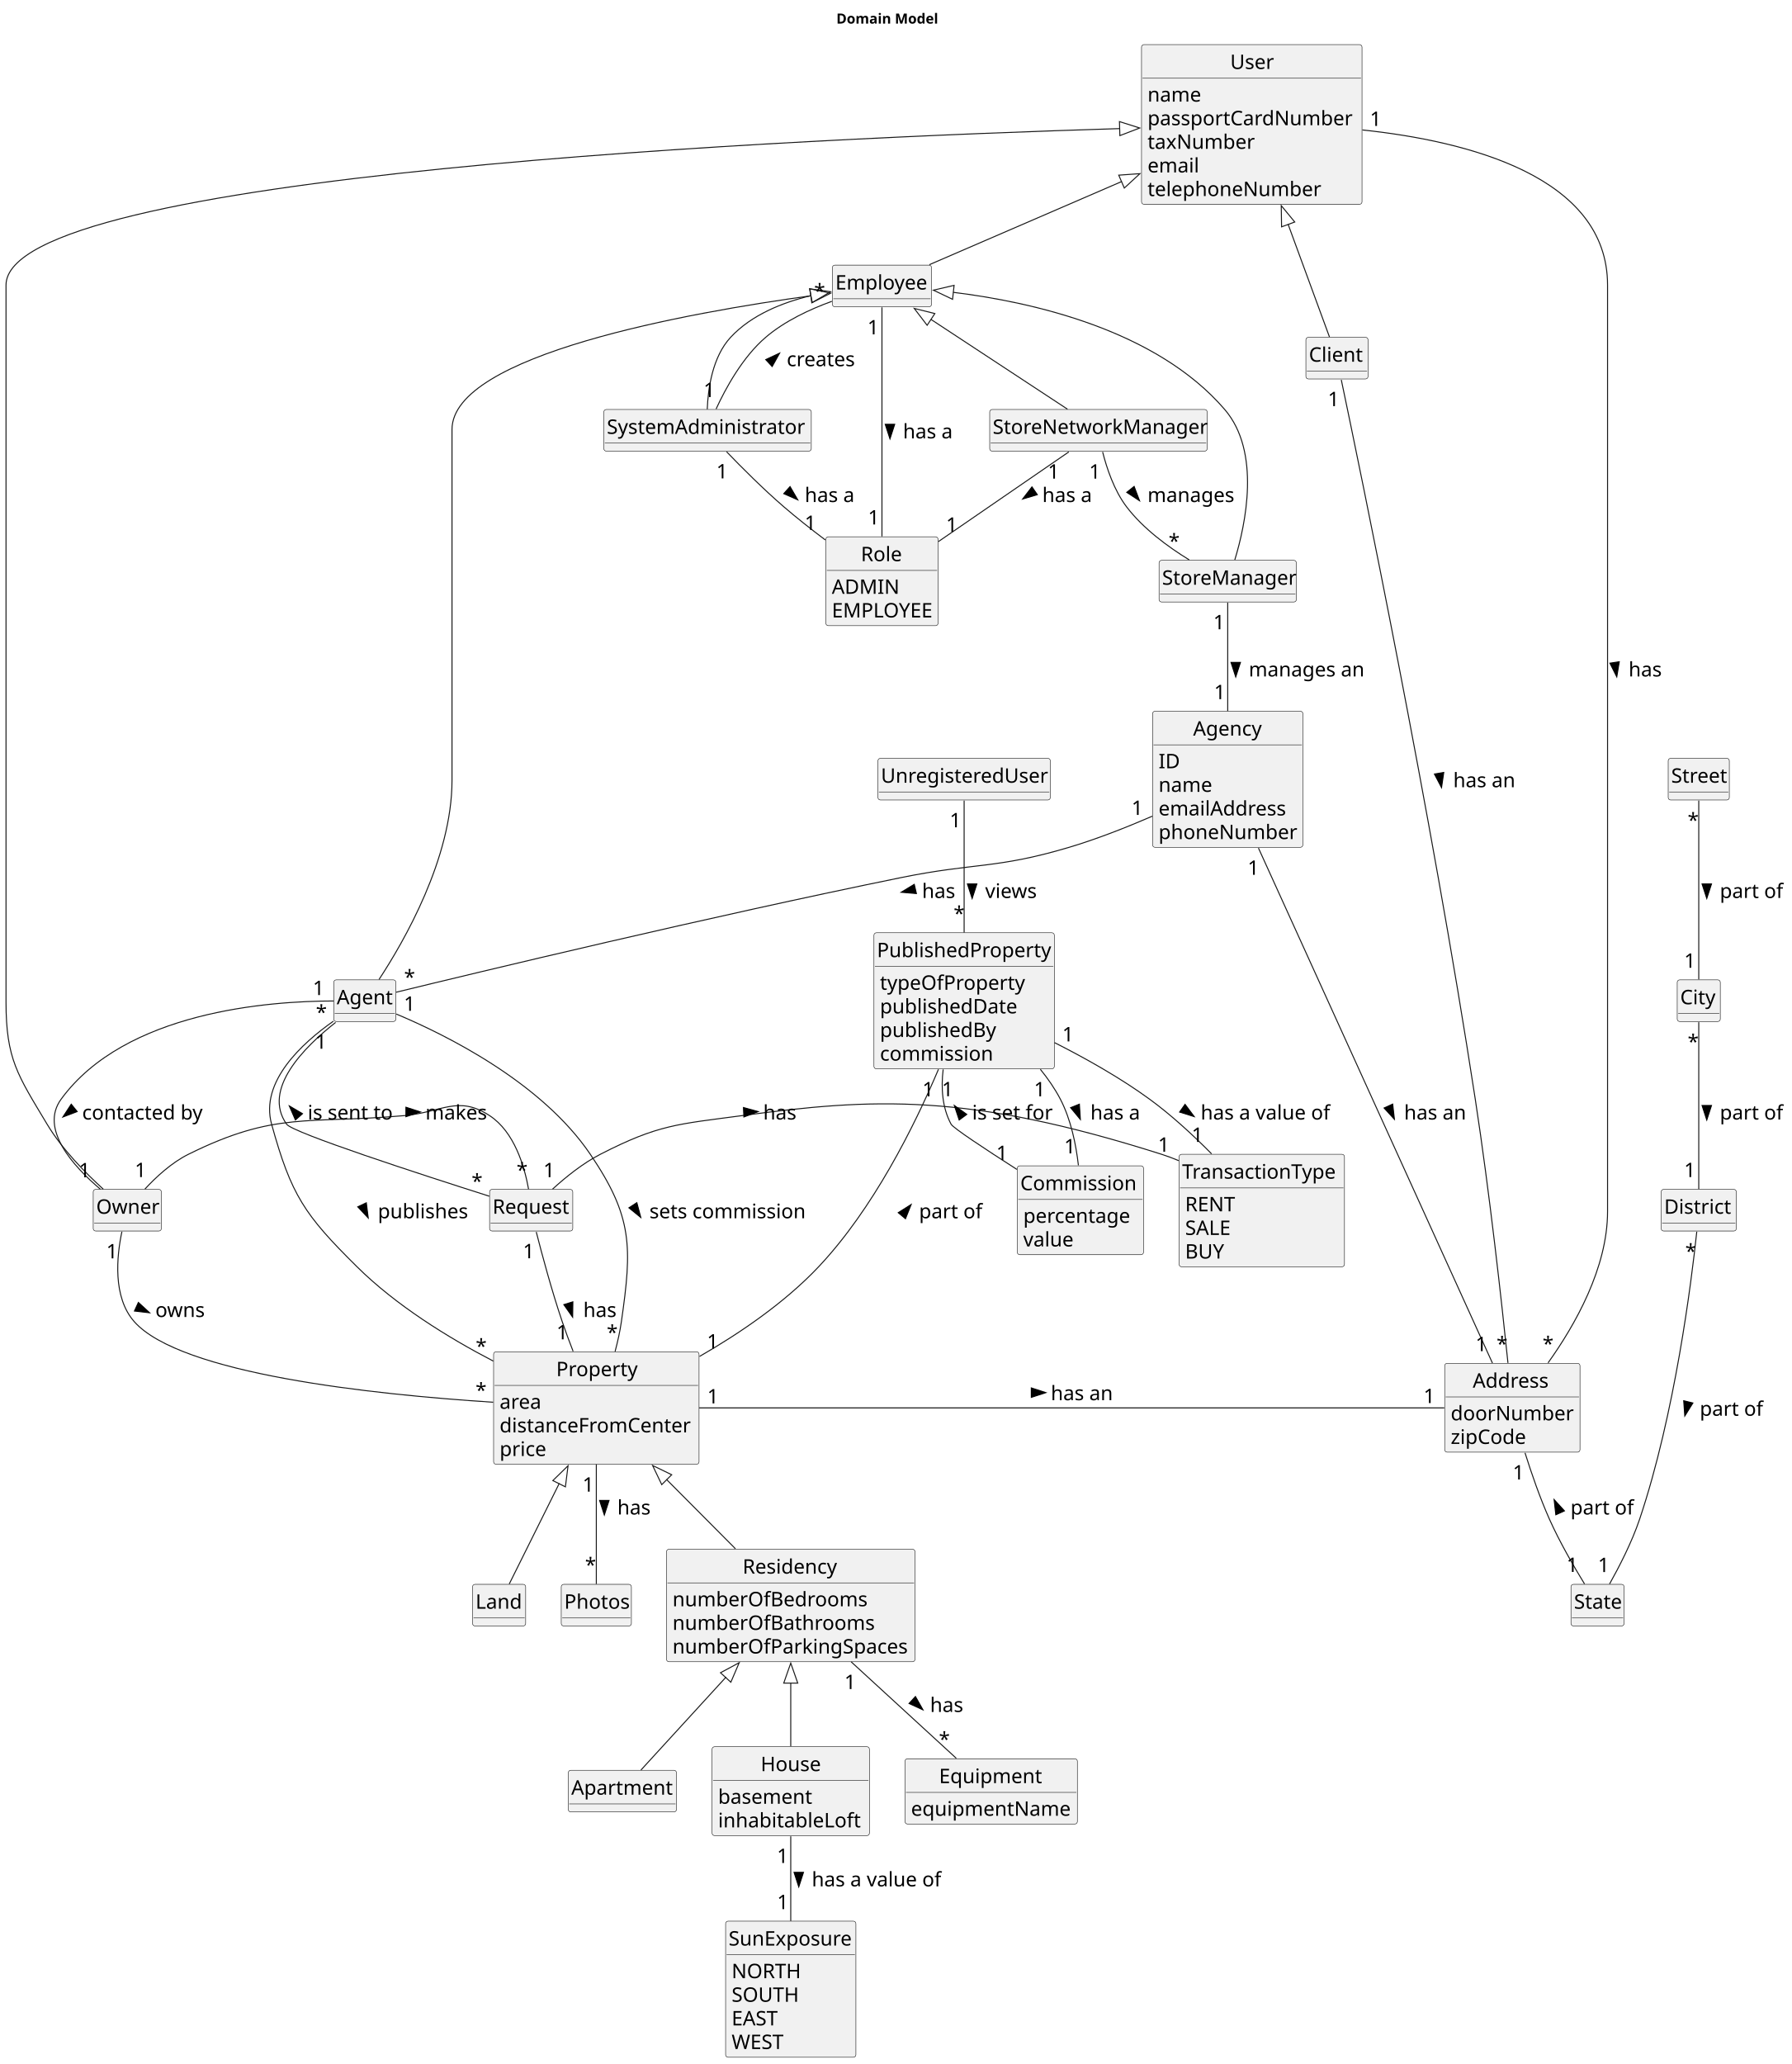
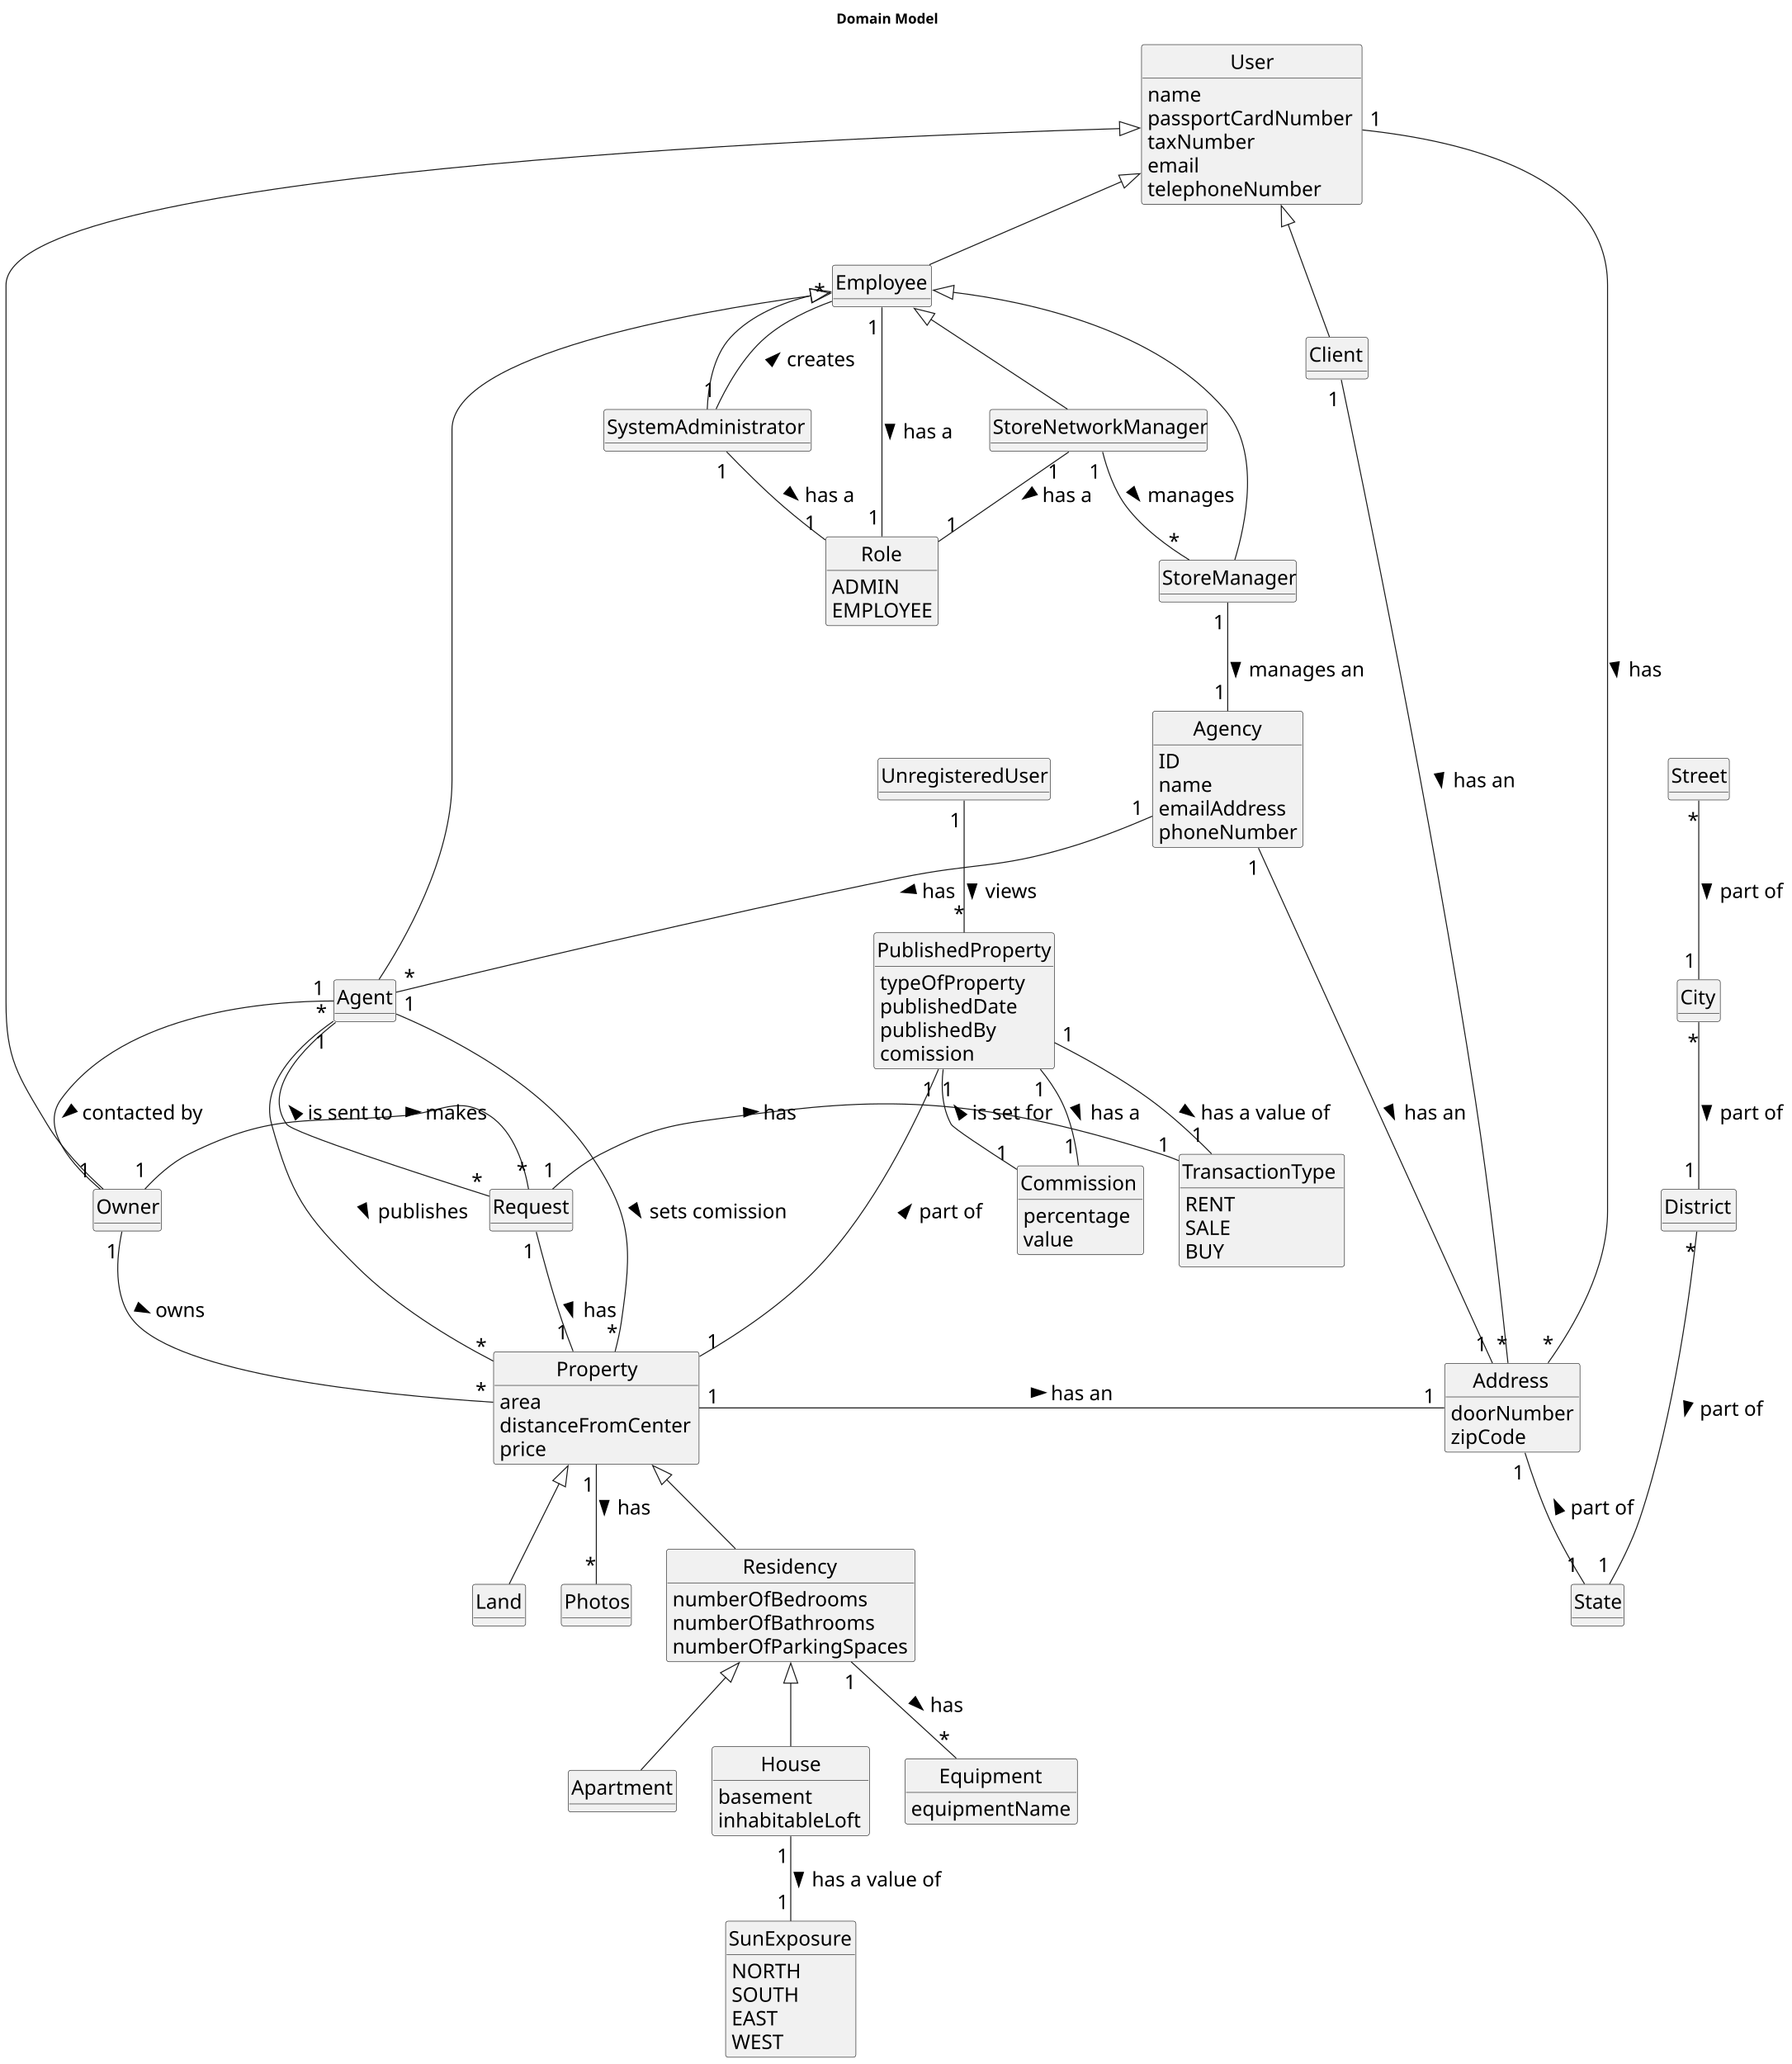
<svg xmlns="http://www.w3.org/2000/svg" contentStyleType="text/css" height="2059px" preserveAspectRatio="none" style="width:1788px;height:2059px;background:#FFFFFF;" version="1.1" viewBox="0 0 1788 2059" width="1788px" zoomAndPan="magnify">
  <defs />
  <g>
    <text fill="#000000" font-family="sans-serif" font-size="14" font-weight="bold" lengthAdjust="spacing" textLength="105" x="834.5" y="23.535">Domain Model</text>
    <g id="elem_Client">
      <rect codeLine="11" fill="#F1F1F1" height="41.555" id="Client" rx="2.5" ry="2.5" style="stroke:#181818;stroke-width:0.5;" width="62" x="1303" y="336.488" />
      <text fill="#000000" font-family="sans-serif" font-size="20" lengthAdjust="spacing" textLength="56" x="1306" y="360.824">Client</text>
      <line style="stroke:#181818;stroke-width:0.5;" x1="1304" x2="1364" y1="370.043" y2="370.043" />
    </g>
    <g id="elem_User">
      <rect codeLine="23" fill="#F1F1F1" height="159.328" id="User" rx="2.5" ry="2.5" style="stroke:#181818;stroke-width:0.5;" width="220" x="1139" y="44.488" />
      <text fill="#000000" font-family="sans-serif" font-size="20" lengthAdjust="spacing" textLength="43" x="1227.5" y="68.824">User</text>
      <line style="stroke:#181818;stroke-width:0.5;" x1="1140" x2="1358" y1="78.043" y2="78.043" />
      <text fill="#000000" font-family="sans-serif" font-size="20" lengthAdjust="spacing" textLength="53" x="1145" y="101.379">name</text>
      <text fill="#000000" font-family="sans-serif" font-size="20" lengthAdjust="spacing" textLength="208" x="1145" y="124.934">passportCardNumber</text>
      <text fill="#000000" font-family="sans-serif" font-size="20" lengthAdjust="spacing" textLength="108" x="1145" y="148.488">taxNumber</text>
      <text fill="#000000" font-family="sans-serif" font-size="20" lengthAdjust="spacing" textLength="53" x="1145" y="172.043">email</text>
      <text fill="#000000" font-family="sans-serif" font-size="20" lengthAdjust="spacing" textLength="173" x="1145" y="195.598">telephoneNumber</text>
    </g>
    <g id="elem_Owner">
      <rect codeLine="14" fill="#F1F1F1" height="41.555" id="Owner" rx="2.5" ry="2.5" style="stroke:#181818;stroke-width:0.5;" width="68" x="93" y="1186.488" />
      <text fill="#000000" font-family="sans-serif" font-size="20" lengthAdjust="spacing" textLength="62" x="96" y="1210.824">Owner</text>
      <line style="stroke:#181818;stroke-width:0.5;" x1="94" x2="160" y1="1220.043" y2="1220.043" />
    </g>
    <g id="elem_Employee">
      <rect codeLine="17" fill="#F1F1F1" height="41.555" id="Employee" rx="2.5" ry="2.5" style="stroke:#181818;stroke-width:0.5;" width="99" x="830.5" y="264.488" />
      <text fill="#000000" font-family="sans-serif" font-size="20" lengthAdjust="spacing" textLength="93" x="833.5" y="288.824">Employee</text>
      <line style="stroke:#181818;stroke-width:0.5;" x1="831.5" x2="928.5" y1="298.043" y2="298.043" />
    </g>
    <g id="elem_Agent">
      <rect codeLine="20" fill="#F1F1F1" height="41.555" id="Agent" rx="2.5" ry="2.5" style="stroke:#181818;stroke-width:0.5;" width="62" x="333" y="977.488" />
      <text fill="#000000" font-family="sans-serif" font-size="20" lengthAdjust="spacing" textLength="56" x="336" y="1001.824">Agent</text>
      <line style="stroke:#181818;stroke-width:0.5;" x1="334" x2="394" y1="1011.043" y2="1011.043" />
    </g>
    <g id="elem_Agency">
      <rect codeLine="31" fill="#F1F1F1" height="135.773" id="Agency" rx="2.5" ry="2.5" style="stroke:#181818;stroke-width:0.5;" width="150" x="1150" y="709.488" />
      <text fill="#000000" font-family="sans-serif" font-size="20" lengthAdjust="spacing" textLength="69" x="1190.5" y="733.824">Agency</text>
      <line style="stroke:#181818;stroke-width:0.5;" x1="1151" x2="1299" y1="743.043" y2="743.043" />
      <text fill="#000000" font-family="sans-serif" font-size="20" lengthAdjust="spacing" textLength="21" x="1156" y="766.379">ID</text>
      <text fill="#000000" font-family="sans-serif" font-size="20" lengthAdjust="spacing" textLength="53" x="1156" y="789.934">name</text>
      <text fill="#000000" font-family="sans-serif" font-size="20" lengthAdjust="spacing" textLength="132" x="1156" y="813.488">emailAddress</text>
      <text fill="#000000" font-family="sans-serif" font-size="20" lengthAdjust="spacing" textLength="138" x="1156" y="837.043">phoneNumber</text>
    </g>
    <g id="elem_Property">
      <rect codeLine="38" fill="#F1F1F1" height="112.219" id="Property" rx="2.5" ry="2.5" style="stroke:#181818;stroke-width:0.5;" width="205" x="492.5" y="1348.488" />
      <text fill="#000000" font-family="sans-serif" font-size="20" lengthAdjust="spacing" textLength="80" x="555" y="1372.824">Property</text>
      <line style="stroke:#181818;stroke-width:0.5;" x1="493.5" x2="696.5" y1="1382.043" y2="1382.043" />
      <text fill="#000000" font-family="sans-serif" font-size="20" lengthAdjust="spacing" textLength="41" x="498.5" y="1405.379">area</text>
      <text fill="#000000" font-family="sans-serif" font-size="20" lengthAdjust="spacing" textLength="193" x="498.5" y="1428.934">distanceFromCenter</text>
      <text fill="#000000" font-family="sans-serif" font-size="20" lengthAdjust="spacing" textLength="48" x="498.5" y="1452.488">price</text>
    </g>
    <g id="elem_Photos">
      <rect codeLine="44" fill="#F1F1F1" height="41.555" id="Photos" rx="2.5" ry="2.5" style="stroke:#181818;stroke-width:0.5;" width="70" x="560" y="1580.488" />
      <text fill="#000000" font-family="sans-serif" font-size="20" lengthAdjust="spacing" textLength="64" x="563" y="1604.824">Photos</text>
      <line style="stroke:#181818;stroke-width:0.5;" x1="561" x2="629" y1="1614.043" y2="1614.043" />
    </g>
    <g id="elem_Address">
      <rect codeLine="47" fill="#F1F1F1" height="88.664" id="Address" rx="2.5" ry="2.5" style="stroke:#181818;stroke-width:0.5;" width="135" x="1441.5" y="1359.988" />
      <text fill="#000000" font-family="sans-serif" font-size="20" lengthAdjust="spacing" textLength="79" x="1469.5" y="1384.324">Address</text>
      <line style="stroke:#181818;stroke-width:0.5;" x1="1442.5" x2="1575.5" y1="1393.543" y2="1393.543" />
      <text fill="#000000" font-family="sans-serif" font-size="20" lengthAdjust="spacing" textLength="123" x="1447.5" y="1416.879">doorNumber</text>
      <text fill="#000000" font-family="sans-serif" font-size="20" lengthAdjust="spacing" textLength="80" x="1447.5" y="1440.434">zipCode</text>
    </g>
    <g id="elem_Street">
      <rect codeLine="52" fill="#F1F1F1" height="41.555" id="Street" rx="2.5" ry="2.5" style="stroke:#181818;stroke-width:0.5;" width="61" x="1664.5" y="756.488" />
      <text fill="#000000" font-family="sans-serif" font-size="20" lengthAdjust="spacing" textLength="55" x="1667.5" y="780.824">Street</text>
      <line style="stroke:#181818;stroke-width:0.5;" x1="1665.5" x2="1724.5" y1="790.043" y2="790.043" />
    </g>
    <g id="elem_City">
      <rect codeLine="55" fill="#F1F1F1" height="41.555" id="City" rx="2.5" ry="2.5" style="stroke:#181818;stroke-width:0.5;" width="43" x="1673.5" y="977.488" />
      <text fill="#000000" font-family="sans-serif" font-size="20" lengthAdjust="spacing" textLength="37" x="1676.5" y="1001.824">City</text>
      <line style="stroke:#181818;stroke-width:0.5;" x1="1674.5" x2="1715.5" y1="1011.043" y2="1011.043" />
    </g>
    <g id="elem_District">
      <rect codeLine="58" fill="#F1F1F1" height="41.555" id="District" rx="2.5" ry="2.5" style="stroke:#181818;stroke-width:0.5;" width="75" x="1657.5" y="1186.488" />
      <text fill="#000000" font-family="sans-serif" font-size="20" lengthAdjust="spacing" textLength="69" x="1660.5" y="1210.824">District</text>
      <line style="stroke:#181818;stroke-width:0.5;" x1="1658.5" x2="1731.5" y1="1220.043" y2="1220.043" />
    </g>
    <g id="elem_State">
      <rect codeLine="61" fill="#F1F1F1" height="41.555" id="State" rx="2.5" ry="2.5" style="stroke:#181818;stroke-width:0.5;" width="53" x="1567.5" y="1580.488" />
      <text fill="#000000" font-family="sans-serif" font-size="20" lengthAdjust="spacing" textLength="47" x="1570.5" y="1604.824">State</text>
      <line style="stroke:#181818;stroke-width:0.5;" x1="1568.5" x2="1619.5" y1="1614.043" y2="1614.043" />
    </g>
    <g id="elem_Apartment">
      <rect codeLine="64" fill="#F1F1F1" height="41.555" id="Apartment" rx="2.5" ry="2.5" style="stroke:#181818;stroke-width:0.5;" width="108" x="567" y="1765.988" />
      <text fill="#000000" font-family="sans-serif" font-size="20" lengthAdjust="spacing" textLength="102" x="570" y="1790.324">Apartment</text>
      <line style="stroke:#181818;stroke-width:0.5;" x1="568" x2="674" y1="1799.543" y2="1799.543" />
    </g>
    <g id="elem_Residency">
      <rect codeLine="72" fill="#F1F1F1" height="112.219" id="Residency" rx="2.5" ry="2.5" style="stroke:#181818;stroke-width:0.5;" width="248" x="665" y="1545.488" />
      <text fill="#000000" font-family="sans-serif" font-size="20" lengthAdjust="spacing" textLength="96" x="741" y="1569.824">Residency</text>
      <line style="stroke:#181818;stroke-width:0.5;" x1="666" x2="912" y1="1579.043" y2="1579.043" />
      <text fill="#000000" font-family="sans-serif" font-size="20" lengthAdjust="spacing" textLength="195" x="671" y="1602.379">numberOfBedrooms</text>
      <text fill="#000000" font-family="sans-serif" font-size="20" lengthAdjust="spacing" textLength="201" x="671" y="1625.934">numberOfBathrooms</text>
      <text fill="#000000" font-family="sans-serif" font-size="20" lengthAdjust="spacing" textLength="236" x="671" y="1649.488">numberOfParkingSpaces</text>
    </g>
    <g id="elem_House">
      <rect codeLine="67" fill="#F1F1F1" height="88.664" id="House" rx="2.5" ry="2.5" style="stroke:#181818;stroke-width:0.5;" width="157" x="710.5" y="1742.488" />
      <text fill="#000000" font-family="sans-serif" font-size="20" lengthAdjust="spacing" textLength="60" x="759" y="1766.824">House</text>
      <line style="stroke:#181818;stroke-width:0.5;" x1="711.5" x2="866.5" y1="1776.043" y2="1776.043" />
      <text fill="#000000" font-family="sans-serif" font-size="20" lengthAdjust="spacing" textLength="94" x="716.5" y="1799.379">basement</text>
      <text fill="#000000" font-family="sans-serif" font-size="20" lengthAdjust="spacing" textLength="145" x="716.5" y="1822.934">inhabitableLoft</text>
    </g>
    <g id="elem_PublishedProperty">
      <rect codeLine="79" fill="#F1F1F1" height="135.773" id="PublishedProperty" rx="2.5" ry="2.5" style="stroke:#181818;stroke-width:0.5;" width="180" x="872" y="930.488" />
      <text fill="#000000" font-family="sans-serif" font-size="20" lengthAdjust="spacing" textLength="174" x="875" y="954.824">PublishedProperty</text>
      <line style="stroke:#181818;stroke-width:0.5;" x1="873" x2="1051" y1="964.043" y2="964.043" />
      <text fill="#000000" font-family="sans-serif" font-size="20" lengthAdjust="spacing" textLength="144" x="878" y="987.379">typeOfProperty</text>
      <text fill="#000000" font-family="sans-serif" font-size="20" lengthAdjust="spacing" textLength="140" x="878" y="1010.934">publishedDate</text>
      <text fill="#000000" font-family="sans-serif" font-size="20" lengthAdjust="spacing" textLength="118" x="878" y="1034.488">publishedBy</text>
-       <text fill="#000000" font-family="sans-serif" font-size="20" lengthAdjust="spacing" textLength="116" x="878" y="1058.043">commission</text>
+       <text fill="#000000" font-family="sans-serif" font-size="20" lengthAdjust="spacing" textLength="116" x="878" y="1058.043">comission</text>
    </g>
    <g id="elem_Commission">
      <rect codeLine="86" fill="#F1F1F1" height="88.664" id="Commission" rx="2.5" ry="2.5" style="stroke:#181818;stroke-width:0.5;" width="126" x="1015" y="1162.988" />
      <text fill="#000000" font-family="sans-serif" font-size="20" lengthAdjust="spacing" textLength="120" x="1018" y="1187.324">Commission</text>
      <line style="stroke:#181818;stroke-width:0.5;" x1="1016" x2="1140" y1="1196.543" y2="1196.543" />
      <text fill="#000000" font-family="sans-serif" font-size="20" lengthAdjust="spacing" textLength="106" x="1021" y="1219.879">percentage</text>
      <text fill="#000000" font-family="sans-serif" font-size="20" lengthAdjust="spacing" textLength="50" x="1021" y="1243.434">value</text>
    </g>
    <g id="elem_Land">
      <rect codeLine="91" fill="#F1F1F1" height="41.555" id="Land" rx="2.5" ry="2.5" style="stroke:#181818;stroke-width:0.5;" width="53" x="471.5" y="1580.488" />
      <text fill="#000000" font-family="sans-serif" font-size="20" lengthAdjust="spacing" textLength="47" x="474.5" y="1604.824">Land</text>
      <line style="stroke:#181818;stroke-width:0.5;" x1="472.5" x2="523.5" y1="1614.043" y2="1614.043" />
    </g>
    <g id="elem_Equipment">
      <rect codeLine="94" fill="#F1F1F1" height="65.109" id="Equipment" rx="2.5" ry="2.5" style="stroke:#181818;stroke-width:0.5;" width="172" x="903" y="1754.488" />
      <text fill="#000000" font-family="sans-serif" font-size="20" lengthAdjust="spacing" textLength="104" x="937" y="1778.824">Equipment</text>
      <line style="stroke:#181818;stroke-width:0.5;" x1="904" x2="1074" y1="1788.043" y2="1788.043" />
      <text fill="#000000" font-family="sans-serif" font-size="20" lengthAdjust="spacing" textLength="160" x="909" y="1811.379">equipmentName</text>
    </g>
    <g id="elem_Role">
      <rect codeLine="98" fill="#F1F1F1" height="88.664" id="Role" rx="2.5" ry="2.5" style="stroke:#181818;stroke-width:0.5;" width="112" x="824" y="535.488" />
      <text fill="#000000" font-family="sans-serif" font-size="20" lengthAdjust="spacing" textLength="42" x="859" y="559.824">Role</text>
      <line style="stroke:#181818;stroke-width:0.5;" x1="825" x2="935" y1="569.043" y2="569.043" />
      <text fill="#000000" font-family="sans-serif" font-size="20" lengthAdjust="spacing" textLength="67" x="830" y="592.379">ADMIN</text>
      <text fill="#000000" font-family="sans-serif" font-size="20" lengthAdjust="spacing" textLength="100" x="830" y="615.934">EMPLOYEE</text>
    </g>
    <g id="elem_SystemAdministrator">
      <rect codeLine="103" fill="#F1F1F1" height="41.555" id="SystemAdministrator" rx="2.5" ry="2.5" style="stroke:#181818;stroke-width:0.5;" width="207" x="602.5" y="408.488" />
      <text fill="#000000" font-family="sans-serif" font-size="20" lengthAdjust="spacing" textLength="201" x="605.5" y="432.824">SystemAdministrator</text>
      <line style="stroke:#181818;stroke-width:0.5;" x1="603.5" x2="808.5" y1="442.043" y2="442.043" />
    </g>
    <g id="elem_StoreManager">
      <rect codeLine="106" fill="#F1F1F1" height="41.555" id="StoreManager" rx="2.5" ry="2.5" style="stroke:#181818;stroke-width:0.5;" width="137" x="1156.5" y="558.988" />
      <text fill="#000000" font-family="sans-serif" font-size="20" lengthAdjust="spacing" textLength="131" x="1159.5" y="583.324">StoreManager</text>
      <line style="stroke:#181818;stroke-width:0.5;" x1="1157.5" x2="1292.5" y1="592.543" y2="592.543" />
    </g>
    <g id="elem_StoreNetworkManager">
      <rect codeLine="109" fill="#F1F1F1" height="41.555" id="StoreNetworkManager" rx="2.5" ry="2.5" style="stroke:#181818;stroke-width:0.5;" width="217" x="987.5" y="408.488" />
      <text fill="#000000" font-family="sans-serif" font-size="20" lengthAdjust="spacing" textLength="211" x="990.5" y="432.824">StoreNetworkManager</text>
      <line style="stroke:#181818;stroke-width:0.5;" x1="988.5" x2="1203.5" y1="442.043" y2="442.043" />
    </g>
    <g id="elem_SunExposure">
      <rect codeLine="112" fill="#F1F1F1" height="135.773" id="SunExposure" rx="2.5" ry="2.5" style="stroke:#181818;stroke-width:0.5;" width="130" x="724" y="1916.488" />
      <text fill="#000000" font-family="sans-serif" font-size="20" lengthAdjust="spacing" textLength="124" x="727" y="1940.824">SunExposure</text>
      <line style="stroke:#181818;stroke-width:0.5;" x1="725" x2="853" y1="1950.043" y2="1950.043" />
      <text fill="#000000" font-family="sans-serif" font-size="20" lengthAdjust="spacing" textLength="72" x="730" y="1973.379">NORTH</text>
      <text fill="#000000" font-family="sans-serif" font-size="20" lengthAdjust="spacing" textLength="69" x="730" y="1996.934">SOUTH</text>
      <text fill="#000000" font-family="sans-serif" font-size="20" lengthAdjust="spacing" textLength="49" x="730" y="2020.488">EAST</text>
      <text fill="#000000" font-family="sans-serif" font-size="20" lengthAdjust="spacing" textLength="52" x="730" y="2044.043">WEST</text>
    </g>
    <g id="elem_TransactionType">
      <rect codeLine="119" fill="#F1F1F1" height="112.219" id="TransactionType" rx="2.5" ry="2.5" style="stroke:#181818;stroke-width:0.5;" width="165" x="1176.5" y="1151.488" />
      <text fill="#000000" font-family="sans-serif" font-size="20" lengthAdjust="spacing" textLength="159" x="1179.5" y="1175.824">TransactionType</text>
      <line style="stroke:#181818;stroke-width:0.5;" x1="1177.5" x2="1340.5" y1="1185.043" y2="1185.043" />
      <text fill="#000000" font-family="sans-serif" font-size="20" lengthAdjust="spacing" textLength="52" x="1182.5" y="1208.379">RENT</text>
      <text fill="#000000" font-family="sans-serif" font-size="20" lengthAdjust="spacing" textLength="47" x="1182.5" y="1231.934">SALE</text>
      <text fill="#000000" font-family="sans-serif" font-size="20" lengthAdjust="spacing" textLength="38" x="1182.5" y="1255.488">BUY</text>
    </g>
    <g id="elem_UnregisteredUser">
      <rect codeLine="125" fill="#F1F1F1" height="41.555" id="UnregisteredUser" rx="2.5" ry="2.5" style="stroke:#181818;stroke-width:0.5;" width="172" x="876" y="756.488" />
      <text fill="#000000" font-family="sans-serif" font-size="20" lengthAdjust="spacing" textLength="166" x="879" y="780.824">UnregisteredUser</text>
      <line style="stroke:#181818;stroke-width:0.5;" x1="877" x2="1047" y1="790.043" y2="790.043" />
    </g>
    <g id="elem_Request">
      <rect codeLine="128" fill="#F1F1F1" height="41.555" id="Request" rx="2.5" ry="2.5" style="stroke:#181818;stroke-width:0.5;" width="83" x="488.5" y="1186.488" />
      <text fill="#000000" font-family="sans-serif" font-size="20" lengthAdjust="spacing" textLength="77" x="491.5" y="1210.824">Request</text>
      <line style="stroke:#181818;stroke-width:0.5;" x1="489.5" x2="570.5" y1="1220.043" y2="1220.043" />
    </g>
    <g id="link_User_Client">
      <path d="M1285.22,223.638 C1300.64,265.638 1317.19,310.708 1326.5,336.068 " fill="none" id="User-backto-Client" style="stroke:#181818;stroke-width:1.0;" />
      <polygon fill="none" points="1278.74,226.298,1278.42,205.108,1291.88,221.468,1278.74,226.298" style="stroke:#181818;stroke-width:1.0;" />
    </g>
    <g id="link_User_Owner">
      <path d="M1117.42,128.278 C797.68,138.018 6,173.358 6,284.488 C6,284.488 6,284.488 6,999.488 C6,1056.688 17.61,1072.418 47,1121.488 C61.99,1146.518 85.43,1170.288 103.07,1186.288 " fill="none" id="User-backto-Owner" style="stroke:#181818;stroke-width:1.0;" />
      <polygon fill="none" points="1116.98,121.288,1137.18,127.688,1117.4,135.278,1116.98,121.288" style="stroke:#181818;stroke-width:1.0;" />
    </g>
    <g id="link_User_Employee">
      <path d="M1119.4,181.008 C1052.77,209.808 975.63,243.148 927.32,264.028 " fill="none" id="User-backto-Employee" style="stroke:#181818;stroke-width:1.0;" />
      <polygon fill="none" points="1116.26,174.738,1137.4,173.228,1121.82,187.588,1116.26,174.738" style="stroke:#181818;stroke-width:1.0;" />
    </g>
    <g id="link_Employee_Agent">
      <path d="M809.4,295.038 C687.62,311.778 451,353.908 451,428.488 C451,428.488 451,428.488 451,778.488 C451,856.428 402.82,939.638 378.17,977.118 " fill="none" id="Employee-backto-Agent" style="stroke:#181818;stroke-width:1.0;" />
      <polygon fill="none" points="808.12,288.148,828.87,292.458,809.97,302.028,808.12,288.148" style="stroke:#181818;stroke-width:1.0;" />
    </g>
    <g id="link_Residency_Apartment">
      <path d="M724.47,1672.968 C694.02,1706.228 659.97,1743.428 639.52,1765.758 " fill="none" id="Residency-backto-Apartment" style="stroke:#181818;stroke-width:1.0;" />
      <polygon fill="none" points="718.9,1668.688,737.57,1658.658,729.23,1678.138,718.9,1668.688" style="stroke:#181818;stroke-width:1.0;" />
    </g>
    <g id="link_Residency_House">
      <path d="M789,1678.918 C789,1700.438 789,1723.118 789,1742.038 " fill="none" id="Residency-backto-House" style="stroke:#181818;stroke-width:1.0;" />
      <polygon fill="none" points="782,1679.058,789,1659.058,796,1679.058,782,1679.058" style="stroke:#181818;stroke-width:1.0;" />
    </g>
    <g id="link_Property_Residency">
      <path d="M664.96,1475.808 C687.6,1498.568 712.37,1523.468 733.79,1544.988 " fill="none" id="Property-backto-Residency" style="stroke:#181818;stroke-width:1.0;" />
      <polygon fill="none" points="660.28,1481.038,651.14,1461.918,670.21,1471.158,660.28,1481.038" style="stroke:#181818;stroke-width:1.0;" />
    </g>
    <g id="link_Property_Land">
      <path d="M558.06,1479.748 C540.1,1515.848 519.9,1556.468 508.1,1580.188 " fill="none" id="Property-backto-Land" style="stroke:#181818;stroke-width:1.0;" />
      <polygon fill="none" points="551.61,1476.988,566.79,1462.198,564.15,1483.228,551.61,1476.988" style="stroke:#181818;stroke-width:1.0;" />
    </g>
    <g id="link_Employee_SystemAdministrator">
      <path d="M809.12,294.928 C780.65,301.778 749.73,314.148 729,336.488 C710.86,356.038 706.47,387.688 705.69,408.298 " fill="none" id="Employee-backto-SystemAdministrator" style="stroke:#181818;stroke-width:1.0;" />
      <polygon fill="none" points="807.74,288.068,828.73,290.998,810.49,301.798,807.74,288.068" style="stroke:#181818;stroke-width:1.0;" />
    </g>
    <g id="link_SystemAdministrator_Employee">
      <path codeLine="134" d="M714.49,408.048 C723.91,387.538 740.9,356.248 764,336.488 C783,320.238 808.08,308.548 830.06,300.568 " fill="none" id="SystemAdministrator-Employee" style="stroke:#181818;stroke-width:1.0;" />
      <polygon fill="#000000" points="777.858,352.317,764.058,358.73,770.463,365.617,777.858,352.317" style="stroke:#000000;stroke-width:1.0;" />
      <text fill="#000000" font-family="sans-serif" font-size="20" lengthAdjust="spacing" textLength="68" x="785" y="365.324">creates</text>
      <text fill="#000000" font-family="sans-serif" font-size="20" lengthAdjust="spacing" textLength="13" x="702" y="396.072">1</text>
      <text fill="#000000" font-family="sans-serif" font-size="20" lengthAdjust="spacing" textLength="10" x="812.334" y="297.478">*</text>
    </g>
    <g id="link_Employee_StoreManager">
      <path d="M951.14,291.618 C1029.55,301.238 1153.59,328.918 1222,408.488 C1258.38,450.808 1242.81,523.248 1232.07,558.508 " fill="none" id="Employee-backto-StoreManager" style="stroke:#181818;stroke-width:1.0;" />
      <polygon fill="none" points="950.47,298.588,931.34,289.468,951.98,284.668,950.47,298.588" style="stroke:#181818;stroke-width:1.0;" />
    </g>
    <g id="link_Employee_StoreNetworkManager">
      <path d="M928.8,318.568 C970.6,346.048 1029.53,384.788 1065.11,408.178 " fill="none" id="Employee-backto-StoreNetworkManager" style="stroke:#181818;stroke-width:1.0;" />
      <polygon fill="none" points="925.08,324.498,912.21,307.668,932.77,312.798,925.08,324.498" style="stroke:#181818;stroke-width:1.0;" />
    </g>
    <g id="link_StoreNetworkManager_StoreManager">
      <path codeLine="132" d="M1100.19,450.848 C1104.25,466.898 1111.64,489.218 1124,505.488 C1140.66,527.418 1165.64,545.678 1186.6,558.518 " fill="none" id="StoreNetworkManager-StoreManager" style="stroke:#181818;stroke-width:1.0;" />
      <polygon fill="#000000" points="1137.007,499.505,1131.616,485.275,1124.282,491.161,1137.007,499.505" style="stroke:#000000;stroke-width:1.0;" />
      <text fill="#000000" font-family="sans-serif" font-size="20" lengthAdjust="spacing" textLength="86" x="1145" y="500.824">manages</text>
      <text fill="#000000" font-family="sans-serif" font-size="20" lengthAdjust="spacing" textLength="13" x="1086.685" y="477.482">1</text>
      <text fill="#000000" font-family="sans-serif" font-size="20" lengthAdjust="spacing" textLength="10" x="1166.021" y="546.94">*</text>
    </g>
    <g id="link_Agency_Agent">
      <path codeLine="133" d="M1149.82,814.188 C1123.74,825.488 1094,837.188 1066,845.488 C993.7,866.928 972.89,860.438 899,875.488 C706.7,914.668 477.46,969.788 395.25,989.828 " fill="none" id="Agency-Agent" style="stroke:#181818;stroke-width:1.0;" />
      <polygon fill="#000000" points="899.208,890.079,914.37,891.378,912.238,882.218,899.208,890.079" style="stroke:#000000;stroke-width:1.0;" />
      <text fill="#000000" font-family="sans-serif" font-size="20" lengthAdjust="spacing" textLength="33" x="920" y="895.824">has</text>
      <text fill="#000000" font-family="sans-serif" font-size="20" lengthAdjust="spacing" textLength="13" x="1129.035" y="812.963">1</text>
      <text fill="#000000" font-family="sans-serif" font-size="20" lengthAdjust="spacing" textLength="10" x="403.18" y="981.864">*</text>
    </g>
    <g id="link_Employee_Role">
      <path codeLine="135" d="M880,306.588 C880,353.448 880,470.788 880,535.108 " fill="none" id="Employee-Role" style="stroke:#181818;stroke-width:1.0;" />
      <polygon fill="#000000" points="888,437.766,892.702,423.293,883.298,423.293,888,437.766" style="stroke:#000000;stroke-width:1.0;" />
      <text fill="#000000" font-family="sans-serif" font-size="20" lengthAdjust="spacing" textLength="50" x="901" y="437.324">has a</text>
      <text fill="#000000" font-family="sans-serif" font-size="20" lengthAdjust="spacing" textLength="13" x="865.497" y="333.579">1</text>
      <text fill="#000000" font-family="sans-serif" font-size="20" lengthAdjust="spacing" textLength="13" x="866.045" y="523.229">1</text>
    </g>
    <g id="link_SystemAdministrator_Role">
      <path codeLine="136" d="M724.99,450.668 C739.96,466.208 761.64,487.948 782,505.488 C795.05,516.728 809.65,528.218 823.52,538.668 " fill="none" id="SystemAdministrator-Role" style="stroke:#181818;stroke-width:1.0;" />
      <polygon fill="#000000" points="795.967,498.595,788.305,485.447,782.04,492.462,795.967,498.595" style="stroke:#000000;stroke-width:1.0;" />
      <text fill="#000000" font-family="sans-serif" font-size="20" lengthAdjust="spacing" textLength="50" x="803" y="500.824">has a</text>
      <text fill="#000000" font-family="sans-serif" font-size="20" lengthAdjust="spacing" textLength="13" x="714.722" y="477.262">1</text>
      <text fill="#000000" font-family="sans-serif" font-size="20" lengthAdjust="spacing" textLength="13" x="802.844" y="528.621">1</text>
    </g>
    <g id="link_StoreNetworkManager_Role">
      <path codeLine="137" d="M1066.42,450.828 C1033.03,473.778 977.94,511.658 936.28,540.298 " fill="none" id="StoreNetworkManager-Role" style="stroke:#181818;stroke-width:1.0;" />
      <polygon fill="#000000" points="1020.408,497.798,1034.997,493.474,1029.669,485.724,1020.408,497.798" style="stroke:#000000;stroke-width:1.0;" />
      <text fill="#000000" font-family="sans-serif" font-size="20" lengthAdjust="spacing" textLength="50" x="1040" y="500.824">has a</text>
      <text fill="#000000" font-family="sans-serif" font-size="20" lengthAdjust="spacing" textLength="13" x="1045.527" y="477.457">1</text>
      <text fill="#000000" font-family="sans-serif" font-size="20" lengthAdjust="spacing" textLength="13" x="943.931" y="530.45">1</text>
    </g>
    <g id="link_Agent_Owner">
      <path codeLine="138" d="M332.87,998.568 C269.26,998.588 124.99,1008.818 61,1096.488 C39.2,1126.348 73.43,1163.738 100.18,1186.338 " fill="none" id="Agent-Owner" style="stroke:#181818;stroke-width:1.0;" />
      <polygon fill="#000000" points="62.774,1114.29,76.99,1108.861,71.084,1101.542,62.774,1114.29" style="stroke:#000000;stroke-width:1.0;" />
      <text fill="#000000" font-family="sans-serif" font-size="20" lengthAdjust="spacing" textLength="122" x="82" y="1116.824">contacted by</text>
      <text fill="#000000" font-family="sans-serif" font-size="20" lengthAdjust="spacing" textLength="13" x="312.109" y="992.652">1</text>
      <text fill="#000000" font-family="sans-serif" font-size="20" lengthAdjust="spacing" textLength="13" x="78.642" y="1174.436">1</text>
    </g>
    <g id="link_Agent_Property">
      <path codeLine="139" d="M332.66,1018.718 C301.31,1040.698 259.29,1079.128 271,1121.488 C290.6,1192.388 303.74,1211.728 356,1263.488 C395.03,1302.148 446.83,1334.188 492.22,1357.818 " fill="none" id="Agent-Property" style="stroke:#181818;stroke-width:1.0;" />
      <polygon fill="#000000" points="367.406,1215.004,365.499,1199.907,356.99,1203.911,367.406,1215.004" style="stroke:#000000;stroke-width:1.0;" />
      <text fill="#000000" font-family="sans-serif" font-size="20" lengthAdjust="spacing" textLength="93" x="377" y="1215.324">publishes</text>
      <text fill="#000000" font-family="sans-serif" font-size="20" lengthAdjust="spacing" textLength="10" x="315.165" y="1016.958">*</text>
      <text fill="#000000" font-family="sans-serif" font-size="20" lengthAdjust="spacing" textLength="10" x="474.642" y="1350.076">*</text>
    </g>
    <g id="link_Agent_Property">
      <path codeLine="140" d="M395.43,1011.588 C444.87,1032.328 540.19,1079.498 589,1151.488 C631.36,1213.968 630.76,1243.768 620,1318.488 C618.6,1328.228 616.33,1338.418 613.73,1348.208 " fill="none" id="Agent-Property-1" style="stroke:#181818;stroke-width:1.0;" />
      <polygon fill="#000000" points="639.353,1214.478,635.424,1199.777,627.533,1204.894,639.353,1214.478" style="stroke:#000000;stroke-width:1.0;" />
-       <text fill="#000000" font-family="sans-serif" font-size="20" lengthAdjust="spacing" textLength="160" x="648" y="1215.324">sets commission</text>
+       <text fill="#000000" font-family="sans-serif" font-size="20" lengthAdjust="spacing" textLength="160" x="648" y="1215.324">sets comission</text>
      <text fill="#000000" font-family="sans-serif" font-size="20" lengthAdjust="spacing" textLength="13" x="402.897" y="1008.338">1</text>
      <text fill="#000000" font-family="sans-serif" font-size="20" lengthAdjust="spacing" textLength="10" x="605.403" y="1336.304">*</text>
    </g>
    <g id="link_Owner_Property">
      <path codeLine="141" d="M121.62,1228.718 C116.45,1253.158 112.28,1294.018 134,1318.488 C180.26,1370.598 370.92,1391.028 492.09,1398.838 " fill="none" id="Owner-Property" style="stroke:#181818;stroke-width:1.0;" />
      <polygon fill="#000000" points="149.27,1309.604,138.081,1299.292,134.156,1307.838,149.27,1309.604" style="stroke:#000000;stroke-width:1.0;" />
      <text fill="#000000" font-family="sans-serif" font-size="20" lengthAdjust="spacing" textLength="49" x="155" y="1313.824">owns</text>
      <text fill="#000000" font-family="sans-serif" font-size="20" lengthAdjust="spacing" textLength="13" x="106.021" y="1255.323">1</text>
      <text fill="#000000" font-family="sans-serif" font-size="20" lengthAdjust="spacing" textLength="10" x="474.503" y="1393.98">*</text>
    </g>
    <g id="link_Owner_Request">
      <path codeLine="142" d="M144.61,1186.178 C155.78,1174.098 171.25,1159.788 188,1151.488 C275.19,1108.298 306.58,1121.508 403.5,1112.908 C441.13,1109.558 456.87,1092.248 488.5,1112.908 C513.27,1129.088 523.35,1163.698 527.39,1186.268 " fill="none" id="Owner-Request" style="stroke:#181818;stroke-width:1.0;" />
      <polygon fill="#000000" points="419.5,1109.267,405.029,1104.562,405.027,1113.966,419.5,1109.267" style="stroke:#000000;stroke-width:1.0;" />
      <text fill="#000000" font-family="sans-serif" font-size="20" lengthAdjust="spacing" textLength="63" x="424.5" y="1116.824">makes</text>
      <text fill="#000000" font-family="sans-serif" font-size="20" lengthAdjust="spacing" textLength="13" x="134.457" y="1174.235">1</text>
      <text fill="#000000" font-family="sans-serif" font-size="20" lengthAdjust="spacing" textLength="10" x="515.44" y="1174.348">*</text>
    </g>
    <g id="link_Request_Agent">
      <path codeLine="143" d="M488.25,1193.328 C420.15,1171.668 292.09,1130.058 286,1121.488 C261.32,1086.748 303.51,1044.528 334.85,1019.968 " fill="none" id="Request-Agent" style="stroke:#181818;stroke-width:1.0;" />
      <polygon fill="#000000" points="288.699,1103.274,294.767,1117.229,301.81,1110.996,288.699,1103.274" style="stroke:#000000;stroke-width:1.0;" />
      <text fill="#000000" font-family="sans-serif" font-size="20" lengthAdjust="spacing" textLength="87" x="307" y="1116.824">is sent to</text>
      <text fill="#000000" font-family="sans-serif" font-size="20" lengthAdjust="spacing" textLength="10" x="470.507" y="1185.497">*</text>
      <text fill="#000000" font-family="sans-serif" font-size="20" lengthAdjust="spacing" textLength="13" x="314.497" y="1046.209">1</text>
    </g>
    <g id="link_Request_Property">
      <path codeLine="144" d="M535.08,1228.958 C540.75,1251.198 550.53,1287.678 561,1318.488 C564.27,1328.118 568.03,1338.248 571.84,1348.018 " fill="none" id="Request-Property" style="stroke:#181818;stroke-width:1.0;" />
      <polygon fill="#000000" points="571.36,1313.91,571.584,1298.694,562.598,1301.469,571.36,1313.91" style="stroke:#000000;stroke-width:1.0;" />
      <text fill="#000000" font-family="sans-serif" font-size="20" lengthAdjust="spacing" textLength="33" x="582" y="1313.824">has</text>
      <text fill="#000000" font-family="sans-serif" font-size="20" lengthAdjust="spacing" textLength="13" x="521.787" y="1255.197">1</text>
      <text fill="#000000" font-family="sans-serif" font-size="20" lengthAdjust="spacing" textLength="13" x="555.225" y="1336.091">1</text>
    </g>
    <g id="link_Request_TransactionType">
      <path codeLine="145" d="M551.32,1186.248 C564.18,1174.498 581.43,1160.498 599,1151.488 C657,1121.738 675.89,1121.558 740.5,1112.908 C870.55,1095.488 965.13,1089.788 1159,1151.488 C1164.69,1153.298 1170.42,1155.458 1176.1,1157.848 " fill="none" id="Request-TransactionType" style="stroke:#181818;stroke-width:1.0;" />
      <polygon fill="#000000" points="756.492,1108.902,741.821,1104.862,742.248,1114.257,756.492,1108.902" style="stroke:#000000;stroke-width:1.0;" />
      <text fill="#000000" font-family="sans-serif" font-size="20" lengthAdjust="spacing" textLength="33" x="761.5" y="1116.824">has</text>
      <text fill="#000000" font-family="sans-serif" font-size="20" lengthAdjust="spacing" textLength="13" x="542.118" y="1174.323">1</text>
      <text fill="#000000" font-family="sans-serif" font-size="20" lengthAdjust="spacing" textLength="13" x="1155.417" y="1148.944">1</text>
    </g>
    <g id="link_Address_State">
      <path codeLine="146" d="M1521.64,1449.308 C1528.07,1469.768 1536.53,1494.228 1546,1515.488 C1556.21,1538.398 1570.66,1563.228 1581.03,1580.098 " fill="none" id="Address-State" style="stroke:#181818;stroke-width:1.0;" />
      <polygon fill="#000000" points="1550.692,1495.981,1552.394,1511.103,1560.957,1507.215,1550.692,1495.981" style="stroke:#000000;stroke-width:1.0;" />
      <text fill="#000000" font-family="sans-serif" font-size="20" lengthAdjust="spacing" textLength="64" x="1567" y="1510.824">part of</text>
      <text fill="#000000" font-family="sans-serif" font-size="20" lengthAdjust="spacing" textLength="13" x="1509.427" y="1475.917">1</text>
      <text fill="#000000" font-family="sans-serif" font-size="20" lengthAdjust="spacing" textLength="13" x="1563.041" y="1568.134">1</text>
    </g>
    <g id="link_City_District">
      <path codeLine="147" d="M1695,1019.708 C1695,1059.288 1695,1146.538 1695,1186.178 " fill="none" id="City-District" style="stroke:#181818;stroke-width:1.0;" />
      <polygon fill="#000000" points="1703,1117.266,1707.702,1102.793,1698.298,1102.793,1703,1117.266" style="stroke:#000000;stroke-width:1.0;" />
      <text fill="#000000" font-family="sans-serif" font-size="20" lengthAdjust="spacing" textLength="64" x="1716" y="1116.824">part of</text>
      <text fill="#000000" font-family="sans-serif" font-size="20" lengthAdjust="spacing" textLength="10" x="1683.906" y="1046.311">*</text>
      <text fill="#000000" font-family="sans-serif" font-size="20" lengthAdjust="spacing" textLength="13" x="1680.334" y="1174.235">1</text>
    </g>
    <g id="link_Street_City">
      <path codeLine="148" d="M1695,798.698 C1695,840.308 1695,935.168 1695,977.008 " fill="none" id="Street-City" style="stroke:#181818;stroke-width:1.0;" />
      <polygon fill="#000000" points="1703,896.266,1707.702,881.793,1698.298,881.793,1703,896.266" style="stroke:#000000;stroke-width:1.0;" />
      <text fill="#000000" font-family="sans-serif" font-size="20" lengthAdjust="spacing" textLength="64" x="1716" y="895.824">part of</text>
      <text fill="#000000" font-family="sans-serif" font-size="20" lengthAdjust="spacing" textLength="10" x="1683.906" y="825.299">*</text>
      <text fill="#000000" font-family="sans-serif" font-size="20" lengthAdjust="spacing" textLength="13" x="1680.416" y="965.427">1</text>
    </g>
    <g id="link_District_State">
      <path codeLine="149" d="M1693.02,1228.718 C1687.72,1278.558 1671.2,1410.798 1636,1515.488 C1628.24,1538.578 1615.41,1563.378 1605.97,1580.198 " fill="none" id="District-State" style="stroke:#181818;stroke-width:1.0;" />
      <polygon fill="#000000" points="1681.077,1412.531,1689.12,1399.614,1679.992,1397.353,1681.077,1412.531" style="stroke:#000000;stroke-width:1.0;" />
      <text fill="#000000" font-family="sans-serif" font-size="20" lengthAdjust="spacing" textLength="64" x="1696" y="1412.324">part of</text>
      <text fill="#000000" font-family="sans-serif" font-size="20" lengthAdjust="spacing" textLength="10" x="1681.493" y="1255.323">*</text>
      <text fill="#000000" font-family="sans-serif" font-size="20" lengthAdjust="spacing" textLength="13" x="1594.372" y="1568.26">1</text>
    </g>
    <g id="link_Client_Address">
      <path codeLine="150" d="M1338.33,378.948 C1356.55,465.528 1428.07,810.478 1472,1096.488 C1486.34,1189.878 1498.45,1299.958 1504.62,1359.648 " fill="none" id="Client-Address" style="stroke:#181818;stroke-width:1.0;" />
      <polygon fill="#000000" points="1438.337,785.653,1440.554,770.598,1431.282,772.171,1438.337,785.653" style="stroke:#000000;stroke-width:1.0;" />
      <text fill="#000000" font-family="sans-serif" font-size="20" lengthAdjust="spacing" textLength="62" x="1450" y="785.324">has an</text>
      <text fill="#000000" font-family="sans-serif" font-size="20" lengthAdjust="spacing" textLength="13" x="1324.882" y="405.185">1</text>
      <text fill="#000000" font-family="sans-serif" font-size="20" lengthAdjust="spacing" textLength="10" x="1493.242" y="1347.775">*</text>
    </g>
    <g id="link_Property_Photos">
      <path codeLine="151" d="M595,1460.848 C595,1500.708 595,1552.198 595,1580.188 " fill="none" id="Property-Photos" style="stroke:#181818;stroke-width:1.0;" />
      <polygon fill="#000000" points="603,1511.266,607.702,1496.793,598.298,1496.793,603,1511.266" style="stroke:#000000;stroke-width:1.0;" />
      <text fill="#000000" font-family="sans-serif" font-size="20" lengthAdjust="spacing" textLength="33" x="616" y="1510.824">has</text>
      <text fill="#000000" font-family="sans-serif" font-size="20" lengthAdjust="spacing" textLength="13" x="581.248" y="1488.05">1</text>
      <text fill="#000000" font-family="sans-serif" font-size="20" lengthAdjust="spacing" textLength="10" x="583.719" y="1568.247">*</text>
    </g>
    <g id="link_PublishedProperty_Commission">
      <path codeLine="152" d="M941.07,1066.828 C938.87,1085.408 940.11,1104.988 949,1121.488 C951.03,1125.248 983.03,1146.348 1014.65,1166.588 " fill="none" id="PublishedProperty-Commission" style="stroke:#181818;stroke-width:1.0;" />
      <polygon fill="#000000" points="952.251,1102.827,957.057,1117.265,964.626,1111.683,952.251,1102.827" style="stroke:#000000;stroke-width:1.0;" />
      <text fill="#000000" font-family="sans-serif" font-size="20" lengthAdjust="spacing" textLength="83" x="970" y="1116.824">is set for</text>
      <text fill="#000000" font-family="sans-serif" font-size="20" lengthAdjust="spacing" textLength="13" x="939.74" y="1093.561">1</text>
      <text fill="#000000" font-family="sans-serif" font-size="20" lengthAdjust="spacing" textLength="13" x="994.01" y="1157.242">1</text>
    </g>
    <g id="link_PublishedProperty_Commission">
      <path codeLine="157" d="M1038.05,1066.708 C1045.67,1076.078 1052.58,1086.088 1058,1096.488 C1068.53,1116.718 1073.61,1141.548 1076.02,1162.498 " fill="none" id="PublishedProperty-Commission-1" style="stroke:#181818;stroke-width:1.0;" />
      <polygon fill="#000000" points="1077.948,1116.703,1076.986,1101.516,1068.244,1104.982,1077.948,1116.703" style="stroke:#000000;stroke-width:1.0;" />
      <text fill="#000000" font-family="sans-serif" font-size="20" lengthAdjust="spacing" textLength="50" x="1088" y="1116.824">has a</text>
      <text fill="#000000" font-family="sans-serif" font-size="20" lengthAdjust="spacing" textLength="13" x="1031.679" y="1093.68">1</text>
      <text fill="#000000" font-family="sans-serif" font-size="20" lengthAdjust="spacing" textLength="13" x="1061.774" y="1150.603">1</text>
    </g>
    <g id="link_Residency_Equipment">
      <path codeLine="153" d="M849.28,1657.788 C883.55,1689.238 925.26,1727.508 954.14,1754.008 " fill="none" id="Residency-Equipment" style="stroke:#181818;stroke-width:1.0;" />
      <polygon fill="#000000" points="920.894,1705.674,913.41,1692.425,907.052,1699.354,920.894,1705.674" style="stroke:#000000;stroke-width:1.0;" />
      <text fill="#000000" font-family="sans-serif" font-size="20" lengthAdjust="spacing" textLength="33" x="928" y="1707.824">has</text>
      <text fill="#000000" font-family="sans-serif" font-size="20" lengthAdjust="spacing" textLength="13" x="842.498" y="1684.983">1</text>
      <text fill="#000000" font-family="sans-serif" font-size="20" lengthAdjust="spacing" textLength="10" x="936.791" y="1742.184">*</text>
    </g>
    <g id="link_PublishedProperty_Property">
      <path codeLine="154" d="M936.39,1066.708 C912.11,1123.938 871.3,1205.808 817,1263.488 C783.27,1299.318 738.49,1329.838 697.98,1353.148 " fill="none" id="PublishedProperty-Property" style="stroke:#181818;stroke-width:1.0;" />
      <polygon fill="#000000" points="909.118,1201.617,896.245,1209.732,903.474,1215.748,909.118,1201.617" style="stroke:#000000;stroke-width:1.0;" />
      <text fill="#000000" font-family="sans-serif" font-size="20" lengthAdjust="spacing" textLength="64" x="917" y="1215.324">part of</text>
      <text fill="#000000" font-family="sans-serif" font-size="20" lengthAdjust="spacing" textLength="13" x="920.33" y="1093.68">1</text>
      <text fill="#000000" font-family="sans-serif" font-size="20" lengthAdjust="spacing" textLength="13" x="705.336" y="1345.273">1</text>
    </g>
    <g id="link_User_Address">
      <path codeLine="155" d="M1359.38,129.638 C1463.59,140.668 1604,175.708 1604,284.488 C1604,284.488 1604,284.488 1604,1208.488 C1604,1264.788 1571.6,1321.828 1544.64,1359.558 " fill="none" id="User-Address" style="stroke:#181818;stroke-width:1.0;" />
      <polygon fill="#000000" points="1613.192,675.176,1615.686,660.165,1606.386,661.566,1613.192,675.176" style="stroke:#000000;stroke-width:1.0;" />
      <text fill="#000000" font-family="sans-serif" font-size="20" lengthAdjust="spacing" textLength="33" x="1625" y="674.824">has</text>
      <text fill="#000000" font-family="sans-serif" font-size="20" lengthAdjust="spacing" textLength="13" x="1366.868" y="125.607">1</text>
      <text fill="#000000" font-family="sans-serif" font-size="20" lengthAdjust="spacing" textLength="10" x="1539.14" y="1347.671">*</text>
    </g>
    <g id="link_Property_Address">
      <path codeLine="156" d="M697.63,1404.488 C886.03,1404.488 1282.29,1404.488 1441.07,1404.488 " fill="none" id="Property-Address" style="stroke:#181818;stroke-width:1.0;" />
      <polygon fill="#000000" points="1043.5,1389.266,1029.028,1384.563,1029.028,1393.968,1043.5,1389.266" style="stroke:#000000;stroke-width:1.0;" />
      <text fill="#000000" font-family="sans-serif" font-size="20" lengthAdjust="spacing" textLength="62" x="1048.5" y="1396.824">has an</text>
      <text fill="#000000" font-family="sans-serif" font-size="20" lengthAdjust="spacing" textLength="13" x="705.644" y="1399.992">1</text>
      <text fill="#000000" font-family="sans-serif" font-size="20" lengthAdjust="spacing" textLength="13" x="1420.394" y="1399.684">1</text>
    </g>
    <g id="link_StoreManager_Agency">
      <path codeLine="158" d="M1225,601.178 C1225,626.538 1225,671.348 1225,709.318 " fill="none" id="StoreManager-Agency" style="stroke:#181818;stroke-width:1.0;" />
      <polygon fill="#000000" points="1233,675.266,1237.702,660.793,1228.298,660.793,1233,675.266" style="stroke:#000000;stroke-width:1.0;" />
      <text fill="#000000" font-family="sans-serif" font-size="20" lengthAdjust="spacing" textLength="115" x="1246" y="674.824">manages an</text>
      <text fill="#000000" font-family="sans-serif" font-size="20" lengthAdjust="spacing" textLength="13" x="1210.578" y="627.774">1</text>
      <text fill="#000000" font-family="sans-serif" font-size="20" lengthAdjust="spacing" textLength="13" x="1211.33" y="697.479">1</text>
    </g>
    <g id="link_House_SunExposure">
      <path codeLine="159" d="M789,1831.858 C789,1856.738 789,1888.398 789,1916.338 " fill="none" id="House-SunExposure" style="stroke:#181818;stroke-width:1.0;" />
      <polygon fill="#000000" points="797,1882.266,801.702,1867.793,792.298,1867.793,797,1882.266" style="stroke:#000000;stroke-width:1.0;" />
      <text fill="#000000" font-family="sans-serif" font-size="20" lengthAdjust="spacing" textLength="131" x="810" y="1881.824">has a value of</text>
      <text fill="#000000" font-family="sans-serif" font-size="20" lengthAdjust="spacing" textLength="13" x="775.167" y="1858.474">1</text>
      <text fill="#000000" font-family="sans-serif" font-size="20" lengthAdjust="spacing" textLength="13" x="775.33" y="1904.501">1</text>
    </g>
    <g id="link_PublishedProperty_TransactionType">
      <path codeLine="160" d="M1052.19,1040.098 C1083.4,1055.858 1117.84,1075.238 1147,1096.488 C1168.81,1112.378 1190.5,1132.428 1208.9,1151.048 " fill="none" id="PublishedProperty-TransactionType" style="stroke:#181818;stroke-width:1.0;" />
      <polygon fill="#000000" points="1191.529,1113.888,1182.435,1101.688,1177.001,1109.364,1191.529,1113.888" style="stroke:#000000;stroke-width:1.0;" />
      <text fill="#000000" font-family="sans-serif" font-size="20" lengthAdjust="spacing" textLength="131" x="1198" y="1116.824">has a value of</text>
      <text fill="#000000" font-family="sans-serif" font-size="20" lengthAdjust="spacing" textLength="13" x="1059.895" y="1038.865">1</text>
      <text fill="#000000" font-family="sans-serif" font-size="20" lengthAdjust="spacing" textLength="13" x="1189.002" y="1139.124">1</text>
    </g>
    <g id="link_Agency_Address">
      <path codeLine="161" d="M1255.66,845.968 C1314.18,974.748 1440.31,1252.318 1489.13,1359.768 " fill="none" id="Agency-Address" style="stroke:#181818;stroke-width:1.0;" />
      <polygon fill="#000000" points="1391.31,1116.549,1389.604,1101.428,1381.042,1105.319,1391.31,1116.549" style="stroke:#000000;stroke-width:1.0;" />
      <text fill="#000000" font-family="sans-serif" font-size="20" lengthAdjust="spacing" textLength="62" x="1401" y="1116.824">has an</text>
      <text fill="#000000" font-family="sans-serif" font-size="20" lengthAdjust="spacing" textLength="13" x="1244.887" y="872.713">1</text>
      <text fill="#000000" font-family="sans-serif" font-size="20" lengthAdjust="spacing" textLength="13" x="1472.257" y="1347.912">1</text>
    </g>
    <g id="link_UnregisteredUser_PublishedProperty">
      <path codeLine="162" d="M962,798.698 C962,828.348 962,885.018 962,930.288 " fill="none" id="UnregisteredUser-PublishedProperty" style="stroke:#181818;stroke-width:1.0;" />
      <polygon fill="#000000" points="970,896.266,974.702,881.793,965.298,881.793,970,896.266" style="stroke:#000000;stroke-width:1.0;" />
      <text fill="#000000" font-family="sans-serif" font-size="20" lengthAdjust="spacing" textLength="52" x="983" y="895.824">views</text>
      <text fill="#000000" font-family="sans-serif" font-size="20" lengthAdjust="spacing" textLength="13" x="947.578" y="825.299">1</text>
      <text fill="#000000" font-family="sans-serif" font-size="20" lengthAdjust="spacing" textLength="10" x="951.484" y="918.445">*</text>
    </g>
  </g>
</svg>
